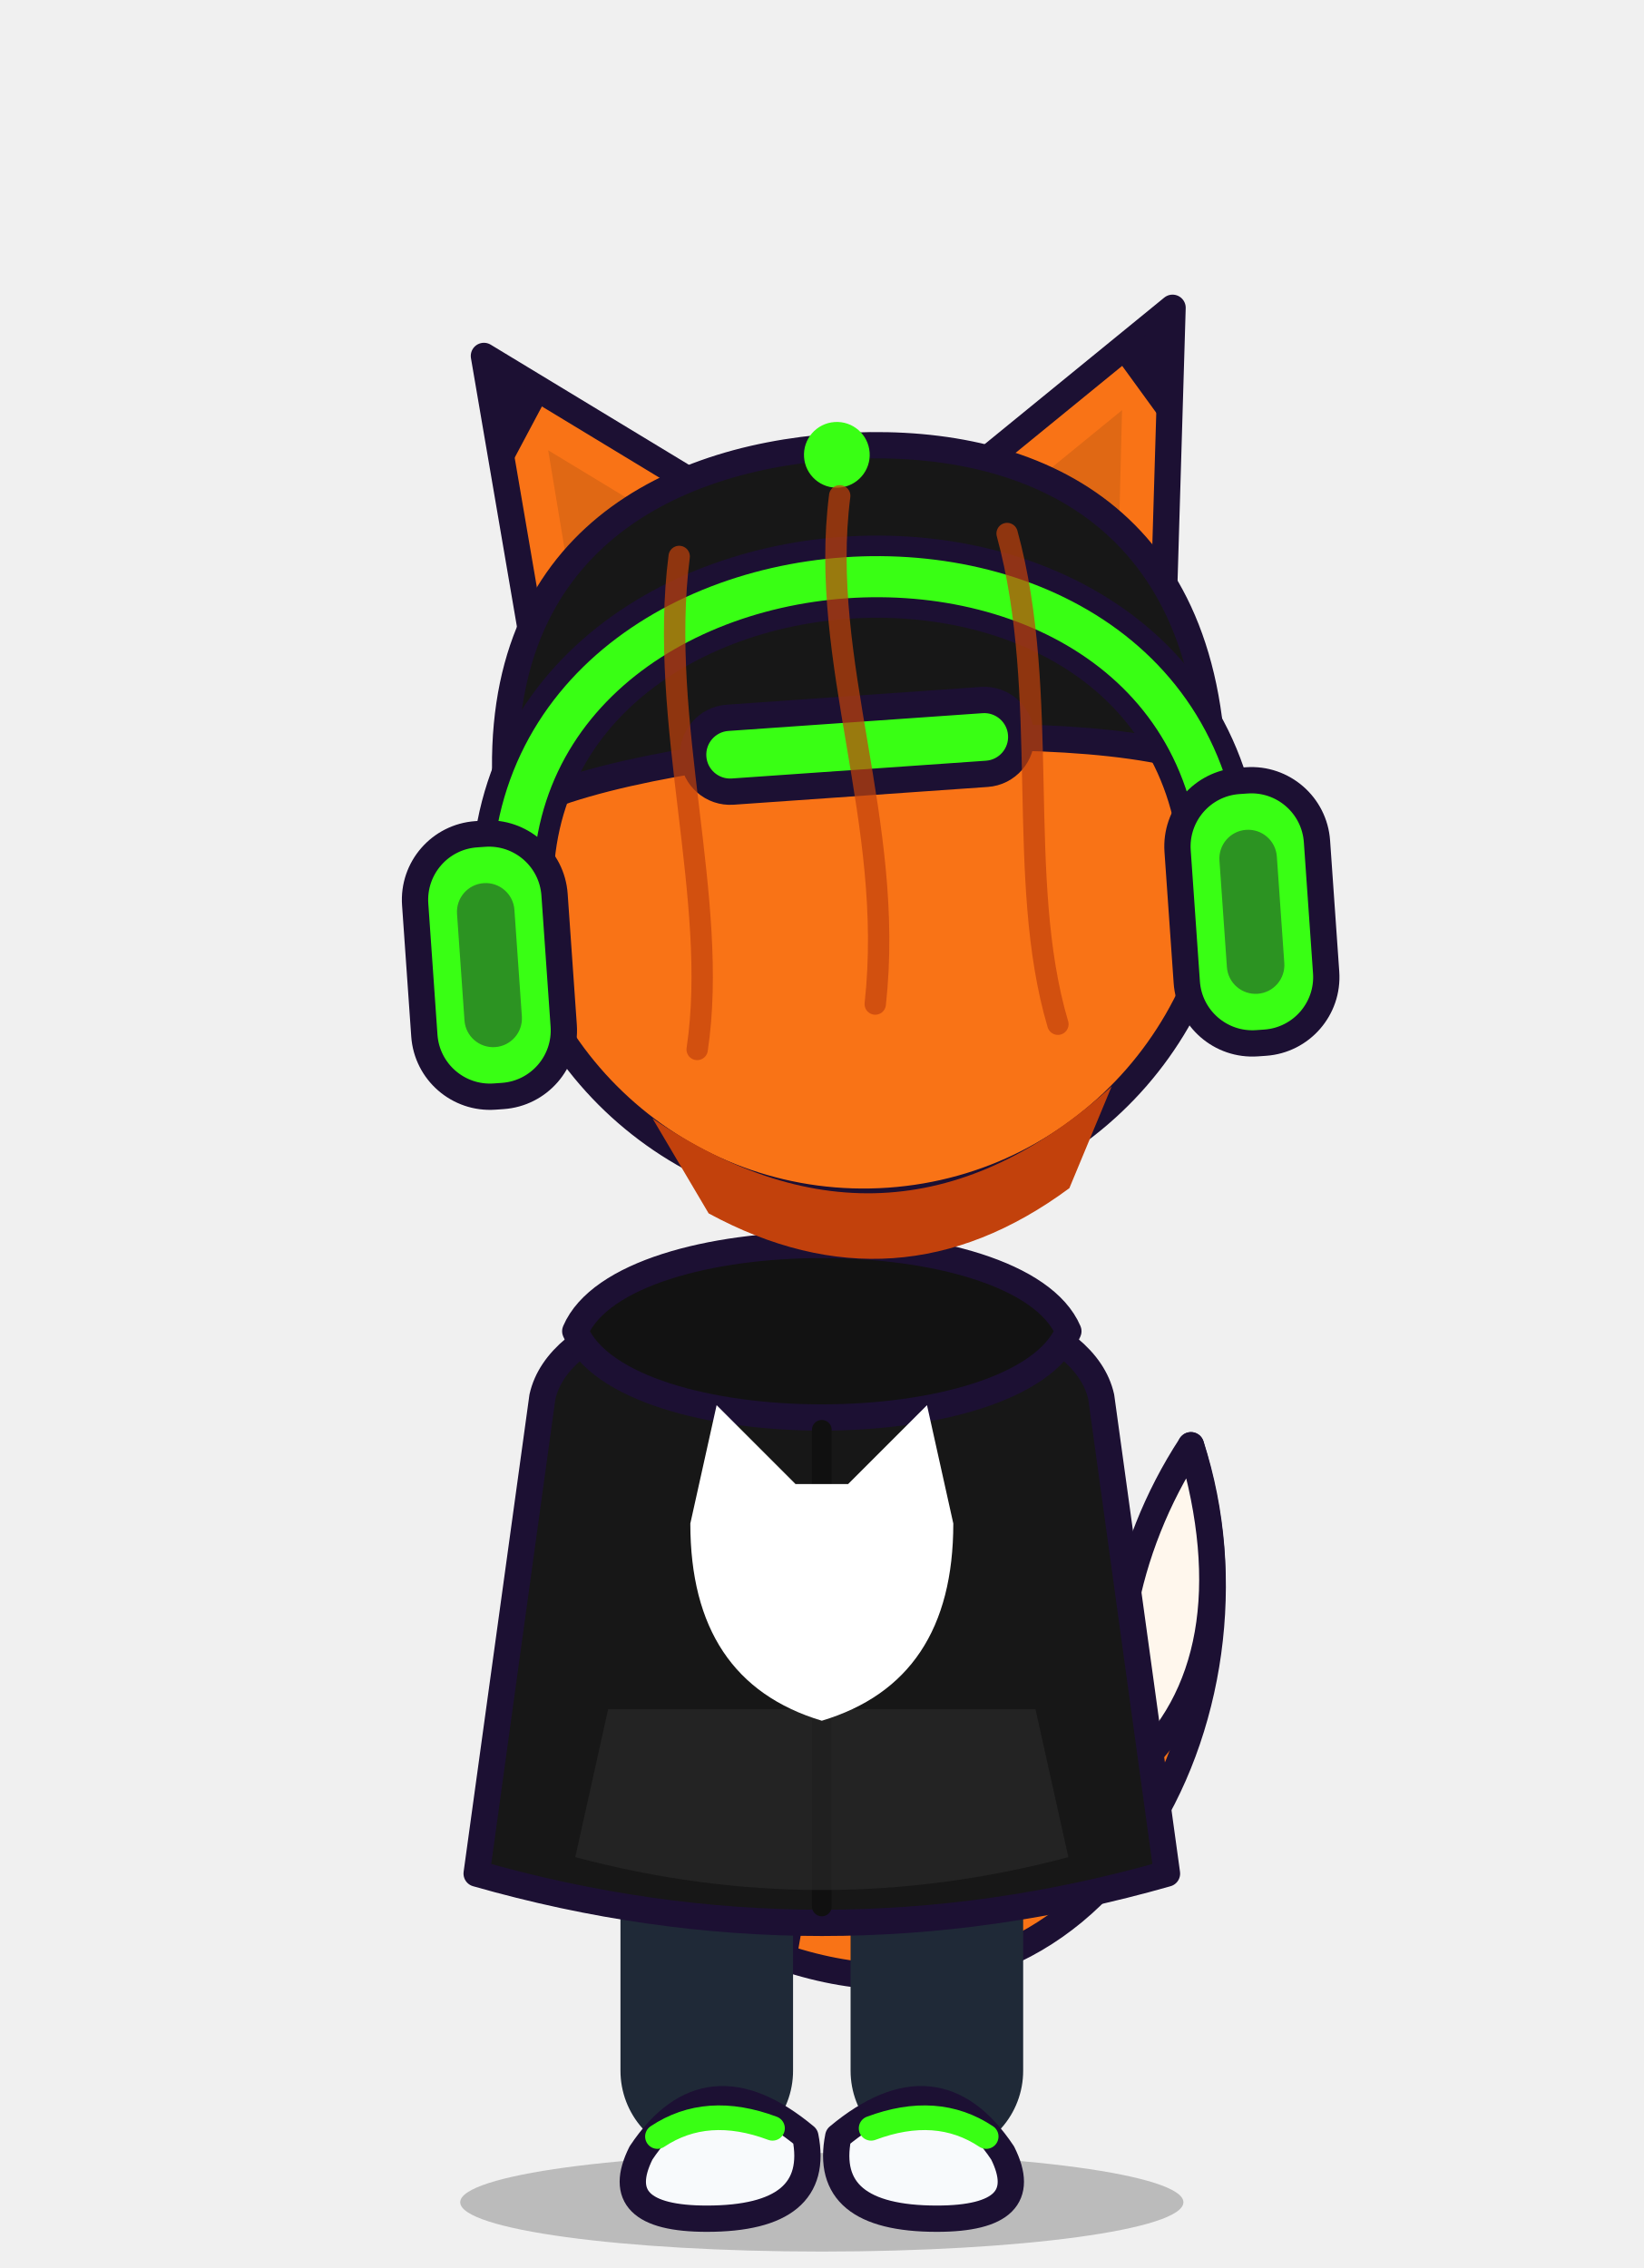
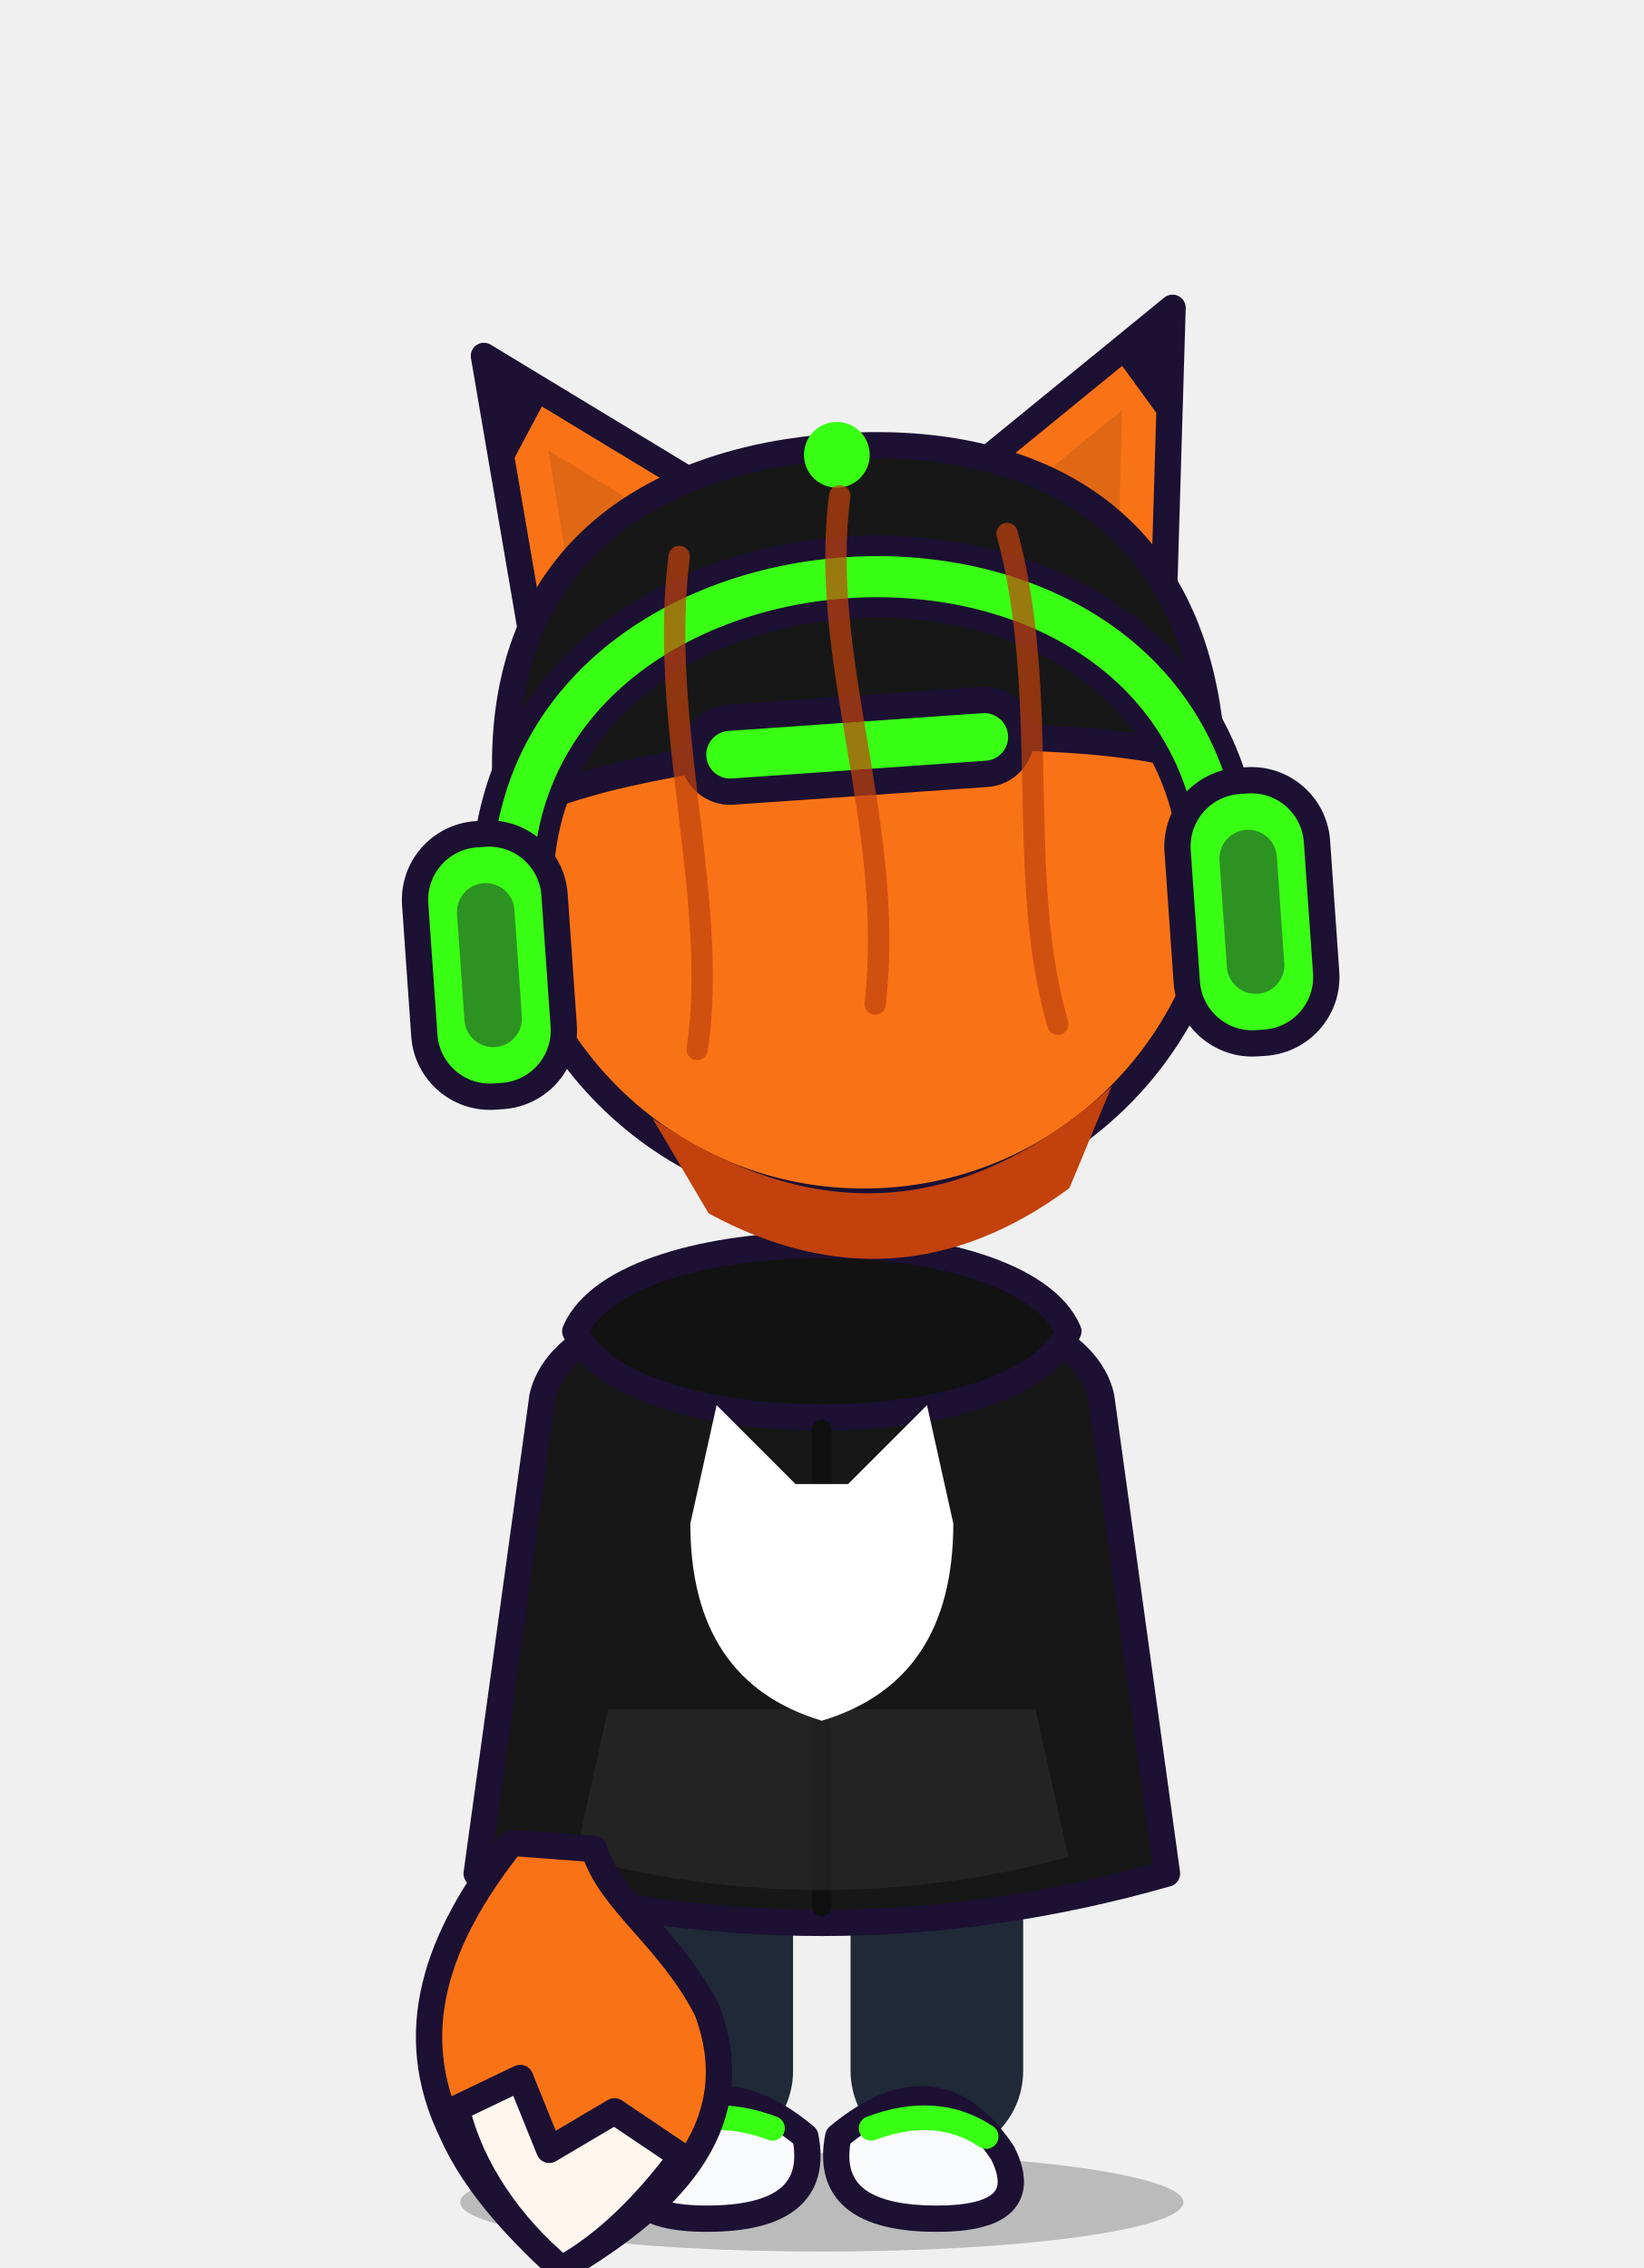
<svg xmlns="http://www.w3.org/2000/svg" viewBox="-20 -32 200 276" width="200" height="276" role="img" aria-label="Foxy, djing">
-   <style> .all, .headgrp, .tail, .legL, .legR, .earL, .earR, .blink, .armL, .armR, .glow, .led { transform-box: view-box; } .blink { transform-box: fill-box; transform-origin: center; } .glow { transform-box: fill-box; transform-origin: center; } .all { transform-origin: 80px 238px; } .headgrp { transform-origin: 80px 118px; } .tail { transform-origin: 112px 182px; } .earL { transform-origin: 58px 50px; } .earR { transform-origin: 102px 50px; } .armL { transform-origin: 50px 138px; } .armR { transform-origin: 110px 138px; } .legL { transform-origin: 66px 192px; } .legR { transform-origin: 94px 192px; } @media (prefers-reduced-motion: reduce) { * { animation: none !important; } } @keyframes pump { 0%,100% { transform: translateY(0) scale(1.02,.97); } 50% { transform: translateY(-9px) scale(.99,1.02); } } @keyframes knee { 0%,100% { transform: translateY(0); } 50% { transform: translateY(-6px); } } @keyframes fistL { 0%,100% { transform: rotate(128deg); } 50% { transform: rotate(160deg); } } @keyframes fistR { 0%,100% { transform: rotate(-160deg); } 50% { transform: rotate(-128deg); } } @keyframes bob { 0%,100% { transform: rotate(-6deg) translateY(0); } 50% { transform: rotate(6deg) translateY(4px); } } @keyframes wag { 0%,100% { transform: rotate(-12deg); } 50% { transform: rotate(14deg); } } @keyframes pulse { 0%,100% { opacity: 1; } 50% { opacity: .5; } } .all { animation: pump .64s ease-in-out infinite; } .headgrp { animation: bob .64s ease-in-out infinite; } .armL { animation: fistL .64s ease-in-out infinite; } .armR { animation: fistR .64s ease-in-out infinite .32s; } .legL { animation: knee .64s ease-in-out infinite; } .legR { animation: knee .64s ease-in-out infinite .32s; } .tail { animation: wag .4s ease-in-out infinite; } .glow { animation: pulse .32s infinite; } .earL, .earR { animation: bob .64s ease-in-out infinite; } .led { animation: pulse .24s infinite; } .l2 { animation-delay: .08s; } .l3 { animation-delay: .16s; } .armL { transform: rotate(145deg); } .armR { transform: rotate(-145deg); } .headgrp { transform: rotate(-4deg); } .tail { transform: rotate(10deg); }</style>
+   <style> .all, .headgrp, .tail, .legL, .legR, .earL, .earR, .blink, .armL, .armR, .glow, .led { transform-box: view-box; } .blink { transform-box: fill-box; transform-origin: center; } .glow { transform-box: fill-box; transform-origin: center; } .all { transform-origin: 80px 238px; } .headgrp { transform-origin: 80px 118px; } .tail { transform-origin: 112px 182px; } .earL { transform-origin: 58px 50px; } .earR { transform-origin: 102px 50px; } .armL { transform-origin: 50px 138px; } .armR { transform-origin: 110px 138px; } .legL { transform-origin: 66px 192px; } .legR { transform-origin: 94px 192px; } @media (prefers-reduced-motion: reduce) { * { animation: none !important; } } @keyframes pump { 0%,100% { transform: translateY(0) scale(1.02,.97); } 50% { transform: translateY(-9px) scale(.99,1.02); } } @keyframes knee { 0%,100% { transform: translateY(0); } 50% { transform: translateY(-6px); } } @keyframes fistL { 0%,100% { transform: rotate(128deg); } 50% { transform: rotate(160deg); } } @keyframes fistR { 0%,100% { transform: rotate(-160deg); } 50% { transform: rotate(-128deg); } } @keyframes bob { 0%,100% { transform: rotate(-6deg) translateY(0); } 50% { transform: rotate(6deg) translateY(4px); } } @keyframes wag { 0%,100% { transform: rotate(-12deg); } 50% { transform: rotate(14deg); } } @keyframes pulse { 0%,100% { opacity: 1; } 50% { opacity: .5; } } .all { animation: pump .64s ease-in-out infinite; } .headgrp { animation: bob .64s ease-in-out infinite; } .armL { animation: fistL .64s ease-in-out infinite; } .armR { animation: fistR .64s ease-in-out infinite .32s; } .legL { animation: knee .64s ease-in-out infinite; } .legR { animation: knee .64s ease-in-out infinite .32s; } .tail { animation: wag .4s ease-in-out infinite; } .glow { animation: pulse .32s infinite; } .earL, .earR { animation: bob .64s ease-in-out infinite; } .led { animation: pulse .24s infinite; } .l2 { animation-delay: .08s; } .l3 { animation-delay: .16s; } .armL { transform: rotate(145deg); } .armR { transform: rotate(-145deg); } .headgrp { transform: rotate(-4deg); } .tail { transform: rotate(10deg); } .tail-back { transform-origin: 80px 184px; }</style>
  <ellipse cx="80" cy="236" rx="44" ry="6" fill="#000" opacity=".22" />
  <g stroke="#1c1033" stroke-width="3.2" stroke-linejoin="round" stroke-linecap="round">
    <g class="all">
-       <g class="tail">
-         <path d="M110 190C150 196 164 150 148 120C146 146 132 160 110 166Z" fill="#f97316" />
-         <path d="M148 120C156 136 156 150 148 160C142 150 142 134 148 120Z" fill="#fff7ed" />
-       </g>
      <g class="legL">
        <path d="M66 192V220" stroke="#1f2937" stroke-width="21" />
        <path d="M58 230Q66 218 78 228Q80 238 66 238Q54 238 58 230Z" fill="#f8fafc" />
        <path d="M60 228Q66 224 74 227" fill="none" stroke="#39ff14" stroke-width="3" />
      </g>
      <g class="legR">
        <path d="M94 192V220" stroke="#1f2937" stroke-width="21" />
        <path d="M102 230Q94 218 82 228Q80 238 94 238Q106 238 102 230Z" fill="#f8fafc" />
        <path d="M100 228Q94 224 86 227" fill="none" stroke="#39ff14" stroke-width="3" />
      </g>
      <g class="torso">
        <path d="M46 138C50 120 110 120 114 138L122 196Q80 208 38 196Z" fill="#171717" />
        <path d="M50 130C56 116 104 116 110 130C104 144 56 144 50 130Z" fill="#121212" />
        <path d="M80 142V200" stroke="#101010" stroke-width="2.4" fill="none" />
        <path d="M54 176H106L110 194Q80 202 50 194Z" fill="#2b2b2b" opacity=".6" stroke="none" />
        <g transform="translate(80 163) scale(1.6) translate(-80 -152)">
          <path d="M70 146L72 137L78 143H82L88 137L90 146Q90 158 80 161Q70 158 70 146Z" fill="#fff" stroke="none" />
        </g>
+       </g>
+       <g class="tail tail-back">
+         <path d="M75 182C68 195 66 207 74 218C78 224 85 229 90 232C103 221 109 210 102 198C96 190 88 187 85 181Z" fill="#f97316" />
+         <path d="M74 215L81 210L86 218L93 212L102 216C99 222 95 228 90 232C83 228 77 222 74 215Z" fill="#fff7ed" />
      </g>
      <g class="armL">
        <path d="M50 138V176" stroke="#171717" stroke-width="18" />
        <rect x="40.5" y="168" width="19" height="9" rx="4" fill="#e5e5e5" />
        <circle cx="50" cy="184" r="9.5" fill="#ffe0c2" />
      </g>
      <g class="armR">
        <path d="M110 138V176" stroke="#171717" stroke-width="18" />
        <rect x="100.5" y="168" width="19" height="9" rx="4" fill="#e5e5e5" />
        <circle cx="110" cy="184" r="9.5" fill="#ffe0c2" />
      </g>
      <g class="headgrp">
        <g class="earL">
          <path d="M42 54L38 14L72 38Z" fill="#f97316" />
          <path d="M47 47L45 26L62 38Z" fill="#e06814" stroke="none" />
          <path d="M38 14L45 20L40 28Z" fill="#1c1033" stroke="none" />
        </g>
        <g class="earR">
          <path d="M118 54L122 14L88 38Z" fill="#f97316" />
          <path d="M113 47L115 26L98 38Z" fill="#e06814" stroke="none" />
          <path d="M122 14L115 20L120 28Z" fill="#1c1033" stroke="none" />
        </g>
        <circle cx="80" cy="76" r="44" fill="#f97316" />
        <path d="M37 70C36 38 58 28 80 28C102 28 124 38 123 70C108 62 52 62 37 70Z" fill="#171717" />
        <rect x="60" y="60" width="40" height="9" rx="4.5" fill="#39ff14" />
        <circle cx="80" cy="29" r="4" fill="#39ff14" stroke="none" />
        <path d="M37 86C32 30 128 30 123 86" fill="none" stroke="#1c1033" stroke-width="10" />
        <path d="M37 86C32 30 128 30 123 86" fill="none" stroke="#39ff14" stroke-width="5" class="glow" />
        <rect x="25" y="72" width="17" height="32" rx="8" fill="#39ff14" class="glow" />
        <rect x="118" y="72" width="17" height="32" rx="8" fill="#39ff14" class="glow" />
        <rect x="30" y="78" width="7" height="20" rx="3.5" fill="#1c1033" opacity=".45" stroke="none" />
        <rect x="123" y="78" width="7" height="20" rx="3.5" fill="#1c1033" opacity=".45" stroke="none" />
        <path d="M80 34C76 54 84 74 80 96M60 40C56 60 62 82 58 100M100 40C104 60 98 82 102 100" fill="none" stroke="#c2410c" stroke-width="2.6" stroke-linecap="round" opacity=".7" />
        <path d="M52 108Q80 130 108 108L102 120Q80 134 58 120Z" fill="#c2410c" stroke="none" />
      </g>
    </g>
  </g>
</svg>
